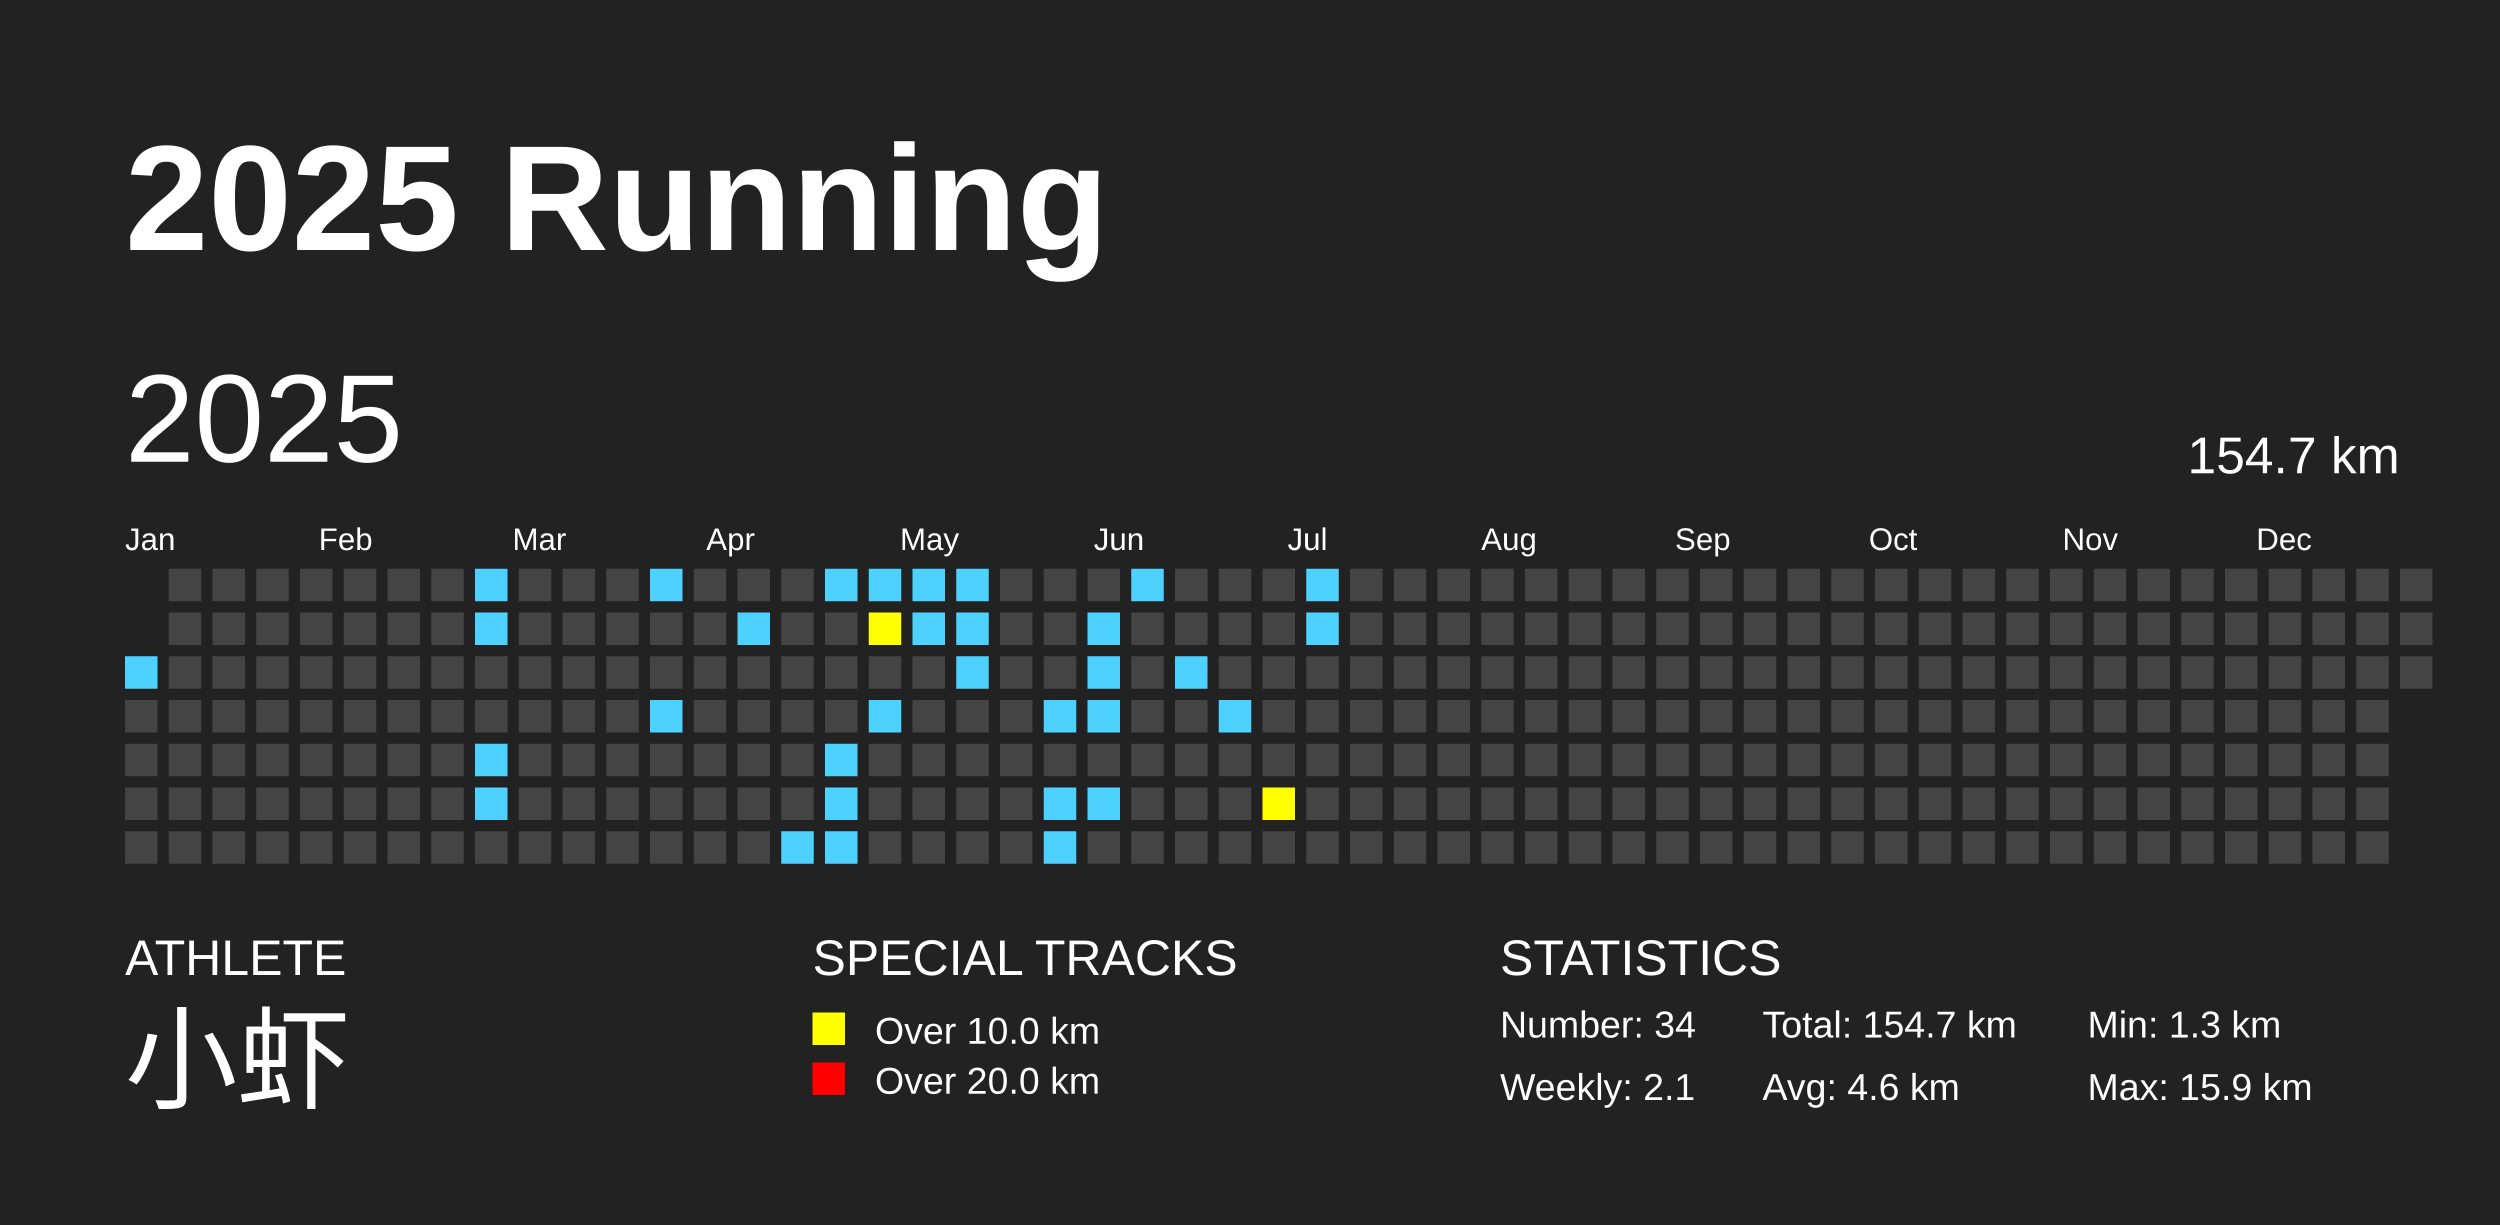
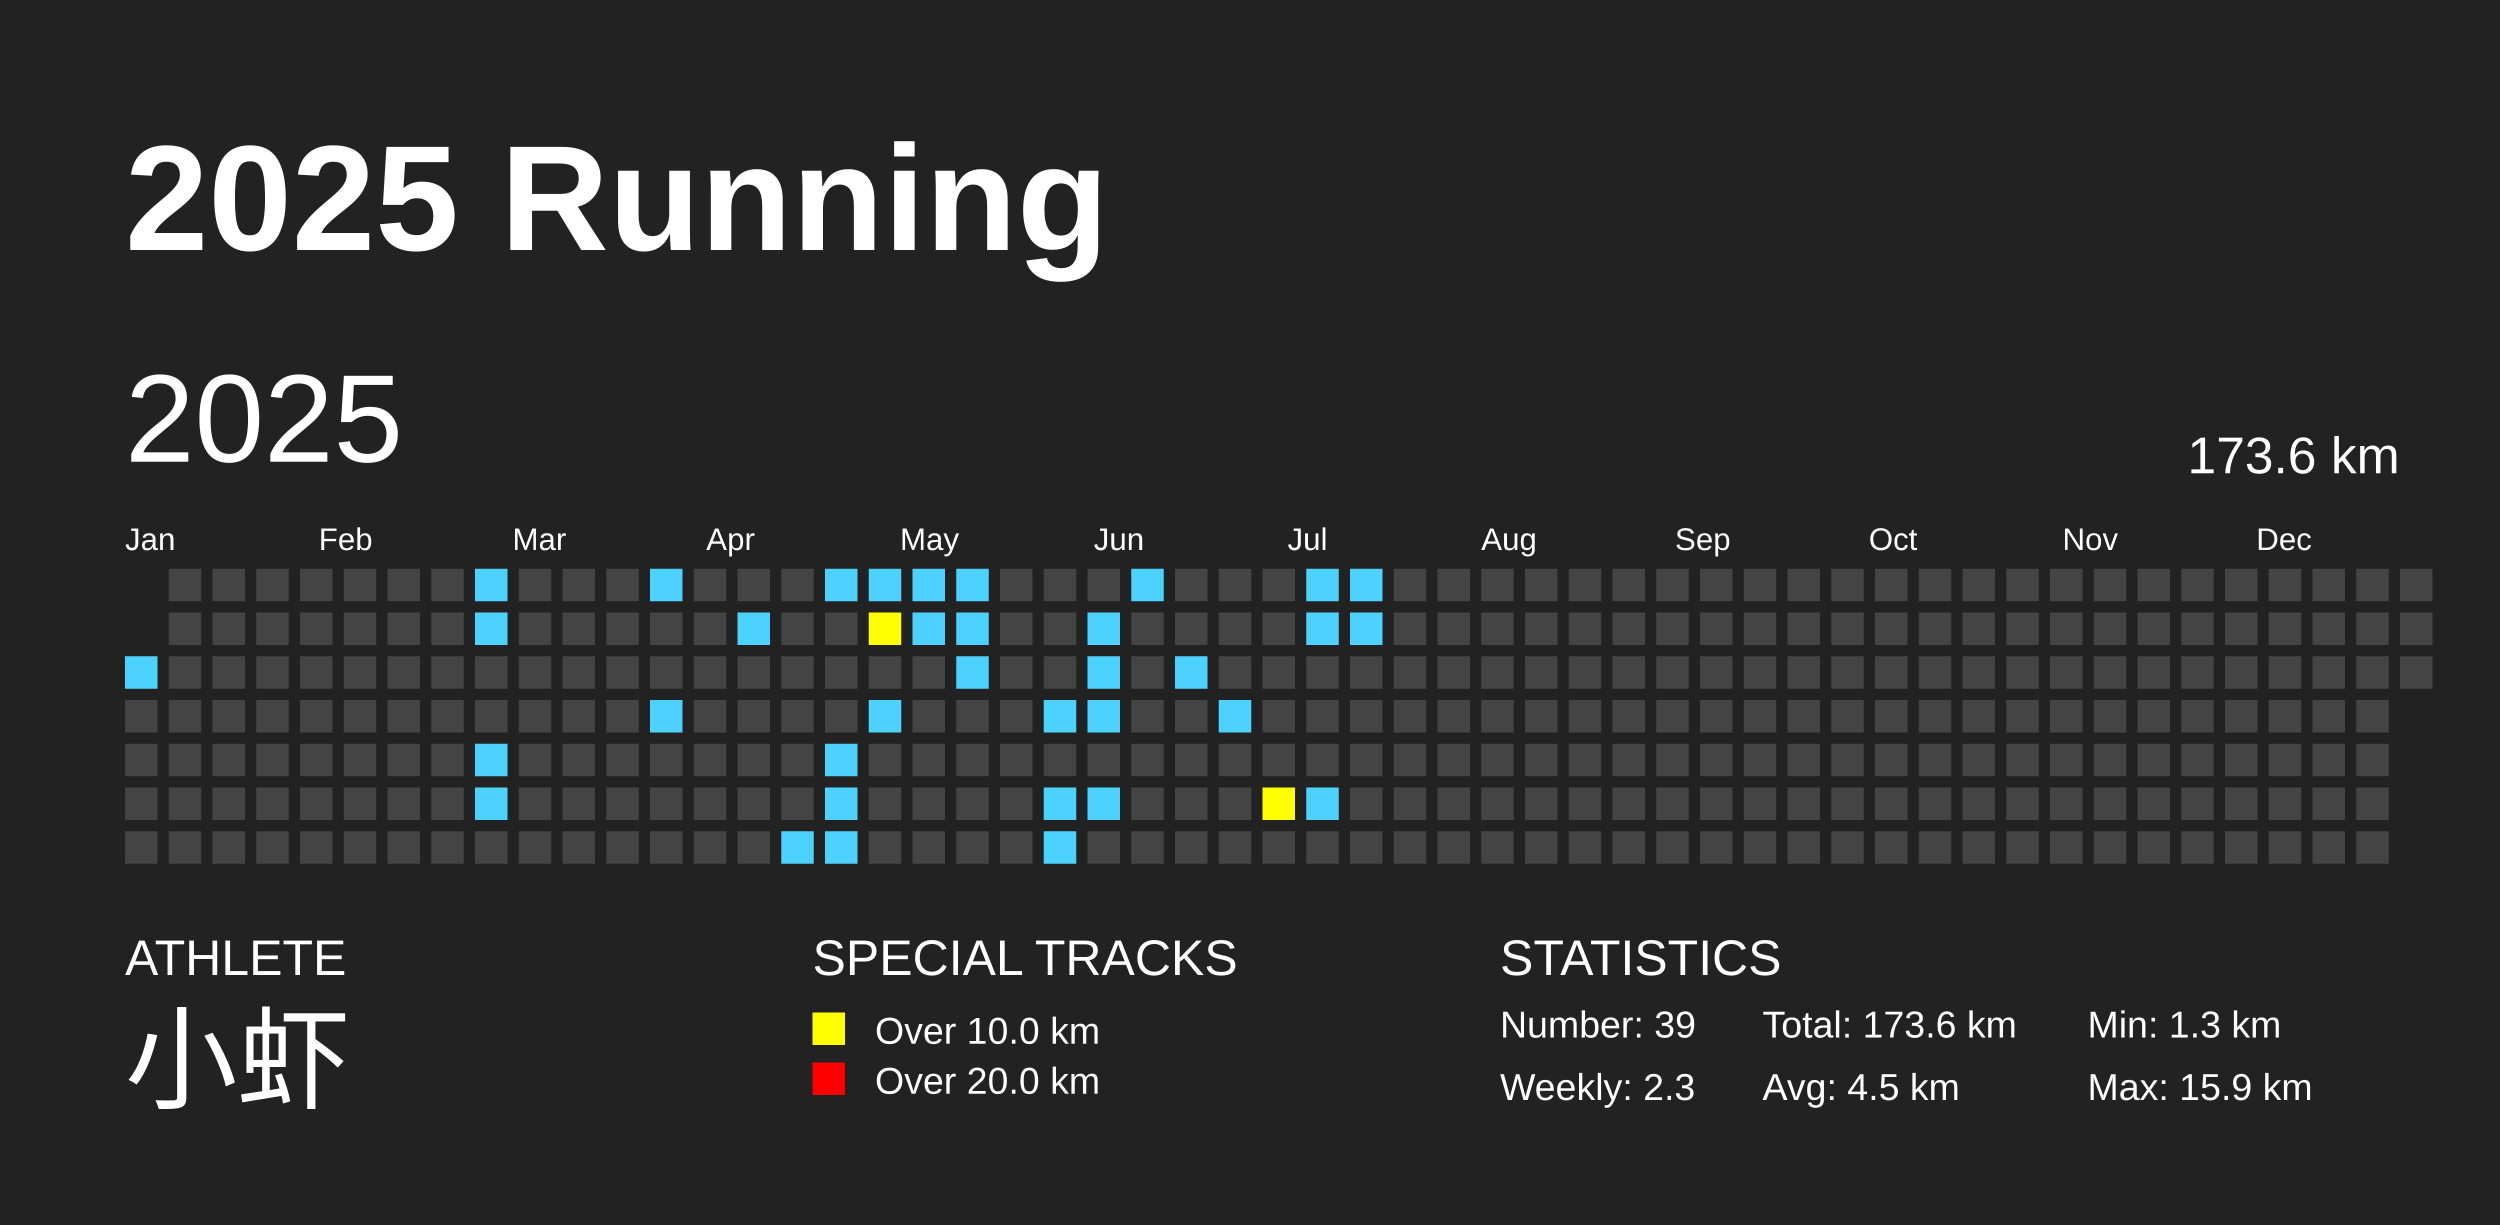
<svg xmlns="http://www.w3.org/2000/svg" baseProfile="full" height="98mm" version="1.1" viewBox="0,0,200,98" width="200mm">
  <defs />
  <rect fill="#222222" height="98" width="200" x="0" y="0" />
  <text fill="#FFFFFF" style="font-size:12px; font-family:Arial; font-weight:bold;" x="10" y="20">2025 Running</text>
  <text fill="#FFFFFF" style="font-size:4px; font-family:Arial" x="10" y="78">ATHLETE</text>
  <text fill="#FFFFFF" style="font-size:9px; font-family:Arial" x="10" y="88">小虾</text>
  <text fill="#FFFFFF" style="font-size:4px; font-family:Arial" x="65" y="78">SPECIAL TRACKS</text>
  <rect fill="yellow" height="2.6" width="2.6" x="65" y="81" />
  <text fill="#FFFFFF" style="font-size:3px; font-family:Arial" x="70" y="83.5">Over 10.0 km</text>
  <rect fill="red" height="2.6" width="2.6" x="65" y="85" />
  <text fill="#FFFFFF" style="font-size:3px; font-family:Arial" x="70" y="87.5">Over 20.0 km</text>
  <text fill="#FFFFFF" style="font-size:4px; font-family:Arial" x="120" y="78">STATISTICS</text>
-   <text fill="#FFFFFF" style="font-size:3px; font-family:Arial" x="120" y="83">Number: 34</text>
-   <text fill="#FFFFFF" style="font-size:3px; font-family:Arial" x="120" y="88">Weekly: 2.1</text>
-   <text fill="#FFFFFF" style="font-size:3px; font-family:Arial" x="141" y="83">Total: 154.7 km</text>
-   <text fill="#FFFFFF" style="font-size:3px; font-family:Arial" x="141" y="88">Avg: 4.6 km</text>
+   <text fill="#FFFFFF" style="font-size:3px; font-family:Arial" x="120" y="83">Number: 39</text>
+   <text fill="#FFFFFF" style="font-size:3px; font-family:Arial" x="120" y="88">Weekly: 2.3</text>
+   <text fill="#FFFFFF" style="font-size:3px; font-family:Arial" x="141" y="83">Total: 173.6 km</text>
+   <text fill="#FFFFFF" style="font-size:3px; font-family:Arial" x="141" y="88">Avg: 4.5 km</text>
  <text fill="#FFFFFF" style="font-size:3px; font-family:Arial" x="167" y="83">Min: 1.3 km</text>
  <text fill="#FFFFFF" style="font-size:3px; font-family:Arial" x="167" y="88">Max: 15.9 km</text>
  <text dominant-baseline="hanging" fill="#FFFFFF" style="font-size:10.0px; font-family:Arial;" x="10" y="30">2025</text>
-   <text dominant-baseline="hanging" fill="#FFFFFF" style="font-size:4.125px; font-family:Arial;" x="175" y="35">154.7 km</text>
+   <text dominant-baseline="hanging" fill="#FFFFFF" style="font-size:4.125px; font-family:Arial;" x="175" y="35">173.6 km</text>
  <text fill="#FFFFFF" style="font-size:2.5px; font-family:Arial" x="10.0" y="44">Jan</text>
  <text fill="#FFFFFF" style="font-size:2.5px; font-family:Arial" x="25.5" y="44">Feb</text>
  <text fill="#FFFFFF" style="font-size:2.5px; font-family:Arial" x="41.0" y="44">Mar</text>
  <text fill="#FFFFFF" style="font-size:2.5px; font-family:Arial" x="56.5" y="44">Apr</text>
  <text fill="#FFFFFF" style="font-size:2.5px; font-family:Arial" x="72.0" y="44">May</text>
  <text fill="#FFFFFF" style="font-size:2.5px; font-family:Arial" x="87.5" y="44">Jun</text>
  <text fill="#FFFFFF" style="font-size:2.5px; font-family:Arial" x="103.0" y="44">Jul</text>
  <text fill="#FFFFFF" style="font-size:2.5px; font-family:Arial" x="118.5" y="44">Aug</text>
  <text fill="#FFFFFF" style="font-size:2.5px; font-family:Arial" x="134.0" y="44">Sep</text>
  <text fill="#FFFFFF" style="font-size:2.5px; font-family:Arial" x="149.5" y="44">Oct</text>
  <text fill="#FFFFFF" style="font-size:2.5px; font-family:Arial" x="165.0" y="44">Nov</text>
  <text fill="#FFFFFF" style="font-size:2.5px; font-family:Arial" x="180.5" y="44">Dec</text>
  <rect fill="#4DD2FF" height="2.6" width="2.6" x="10.0" y="52.5" />
  <rect fill="#444444" height="2.6" width="2.6" x="10.0" y="56.0" />
  <rect fill="#444444" height="2.6" width="2.6" x="10.0" y="59.5" />
  <rect fill="#444444" height="2.6" width="2.6" x="10.0" y="63.0" />
  <rect fill="#444444" height="2.6" width="2.6" x="10.0" y="66.5" />
  <rect fill="#444444" height="2.6" width="2.6" x="13.5" y="45.5" />
  <rect fill="#444444" height="2.6" width="2.6" x="13.5" y="49.0" />
  <rect fill="#444444" height="2.6" width="2.6" x="13.5" y="52.5" />
  <rect fill="#444444" height="2.6" width="2.6" x="13.5" y="56.0" />
  <rect fill="#444444" height="2.6" width="2.6" x="13.5" y="59.5" />
  <rect fill="#444444" height="2.6" width="2.6" x="13.5" y="63.0" />
  <rect fill="#444444" height="2.6" width="2.6" x="13.5" y="66.5" />
  <rect fill="#444444" height="2.6" width="2.6" x="17.0" y="45.5" />
  <rect fill="#444444" height="2.6" width="2.6" x="17.0" y="49.0" />
  <rect fill="#444444" height="2.6" width="2.6" x="17.0" y="52.5" />
  <rect fill="#444444" height="2.6" width="2.6" x="17.0" y="56.0" />
  <rect fill="#444444" height="2.6" width="2.6" x="17.0" y="59.5" />
  <rect fill="#444444" height="2.6" width="2.6" x="17.0" y="63.0" />
  <rect fill="#444444" height="2.6" width="2.6" x="17.0" y="66.5" />
  <rect fill="#444444" height="2.6" width="2.6" x="20.5" y="45.5" />
  <rect fill="#444444" height="2.6" width="2.6" x="20.5" y="49.0" />
  <rect fill="#444444" height="2.6" width="2.6" x="20.5" y="52.5" />
  <rect fill="#444444" height="2.6" width="2.6" x="20.5" y="56.0" />
  <rect fill="#444444" height="2.6" width="2.6" x="20.5" y="59.5" />
  <rect fill="#444444" height="2.6" width="2.6" x="20.5" y="63.0" />
  <rect fill="#444444" height="2.6" width="2.6" x="20.5" y="66.5" />
  <rect fill="#444444" height="2.6" width="2.6" x="24.0" y="45.5" />
  <rect fill="#444444" height="2.6" width="2.6" x="24.0" y="49.0" />
  <rect fill="#444444" height="2.6" width="2.6" x="24.0" y="52.5" />
  <rect fill="#444444" height="2.6" width="2.6" x="24.0" y="56.0" />
  <rect fill="#444444" height="2.6" width="2.6" x="24.0" y="59.5" />
  <rect fill="#444444" height="2.6" width="2.6" x="24.0" y="63.0" />
  <rect fill="#444444" height="2.6" width="2.6" x="24.0" y="66.5" />
  <rect fill="#444444" height="2.6" width="2.6" x="27.5" y="45.5" />
  <rect fill="#444444" height="2.6" width="2.6" x="27.5" y="49.0" />
  <rect fill="#444444" height="2.6" width="2.6" x="27.5" y="52.5" />
  <rect fill="#444444" height="2.6" width="2.6" x="27.5" y="56.0" />
  <rect fill="#444444" height="2.6" width="2.6" x="27.5" y="59.5" />
  <rect fill="#444444" height="2.6" width="2.6" x="27.5" y="63.0" />
  <rect fill="#444444" height="2.6" width="2.6" x="27.5" y="66.5" />
  <rect fill="#444444" height="2.6" width="2.6" x="31.0" y="45.5" />
  <rect fill="#444444" height="2.6" width="2.6" x="31.0" y="49.0" />
  <rect fill="#444444" height="2.6" width="2.6" x="31.0" y="52.5" />
  <rect fill="#444444" height="2.6" width="2.6" x="31.0" y="56.0" />
  <rect fill="#444444" height="2.6" width="2.6" x="31.0" y="59.5" />
  <rect fill="#444444" height="2.6" width="2.6" x="31.0" y="63.0" />
  <rect fill="#444444" height="2.6" width="2.6" x="31.0" y="66.5" />
  <rect fill="#444444" height="2.6" width="2.6" x="34.5" y="45.5" />
  <rect fill="#444444" height="2.6" width="2.6" x="34.5" y="49.0" />
  <rect fill="#444444" height="2.6" width="2.6" x="34.5" y="52.5" />
  <rect fill="#444444" height="2.6" width="2.6" x="34.5" y="56.0" />
  <rect fill="#444444" height="2.6" width="2.6" x="34.5" y="59.5" />
  <rect fill="#444444" height="2.6" width="2.6" x="34.5" y="63.0" />
  <rect fill="#444444" height="2.6" width="2.6" x="34.5" y="66.5" />
  <rect fill="#4DD2FF" height="2.6" width="2.6" x="38.0" y="45.5" />
  <rect fill="#4DD2FF" height="2.6" width="2.6" x="38.0" y="49.0" />
  <rect fill="#444444" height="2.6" width="2.6" x="38.0" y="52.5" />
  <rect fill="#444444" height="2.6" width="2.6" x="38.0" y="56.0" />
  <rect fill="#4DD2FF" height="2.6" width="2.6" x="38.0" y="59.5" />
  <rect fill="#4DD2FF" height="2.6" width="2.6" x="38.0" y="63.0" />
  <rect fill="#444444" height="2.6" width="2.6" x="38.0" y="66.5" />
  <rect fill="#444444" height="2.6" width="2.6" x="41.5" y="45.5" />
  <rect fill="#444444" height="2.6" width="2.6" x="41.5" y="49.0" />
  <rect fill="#444444" height="2.6" width="2.6" x="41.5" y="52.5" />
  <rect fill="#444444" height="2.6" width="2.6" x="41.5" y="56.0" />
  <rect fill="#444444" height="2.6" width="2.6" x="41.5" y="59.5" />
  <rect fill="#444444" height="2.6" width="2.6" x="41.5" y="63.0" />
  <rect fill="#444444" height="2.6" width="2.6" x="41.5" y="66.5" />
  <rect fill="#444444" height="2.6" width="2.6" x="45.0" y="45.5" />
  <rect fill="#444444" height="2.6" width="2.6" x="45.0" y="49.0" />
  <rect fill="#444444" height="2.6" width="2.6" x="45.0" y="52.5" />
  <rect fill="#444444" height="2.6" width="2.6" x="45.0" y="56.0" />
  <rect fill="#444444" height="2.6" width="2.6" x="45.0" y="59.5" />
  <rect fill="#444444" height="2.6" width="2.6" x="45.0" y="63.0" />
  <rect fill="#444444" height="2.6" width="2.6" x="45.0" y="66.5" />
  <rect fill="#444444" height="2.6" width="2.6" x="48.5" y="45.5" />
  <rect fill="#444444" height="2.6" width="2.6" x="48.5" y="49.0" />
  <rect fill="#444444" height="2.6" width="2.6" x="48.5" y="52.5" />
  <rect fill="#444444" height="2.6" width="2.6" x="48.5" y="56.0" />
  <rect fill="#444444" height="2.6" width="2.6" x="48.5" y="59.5" />
  <rect fill="#444444" height="2.6" width="2.6" x="48.5" y="63.0" />
  <rect fill="#444444" height="2.6" width="2.6" x="48.5" y="66.5" />
  <rect fill="#4DD2FF" height="2.6" width="2.6" x="52.0" y="45.5" />
  <rect fill="#444444" height="2.6" width="2.6" x="52.0" y="49.0" />
  <rect fill="#444444" height="2.6" width="2.6" x="52.0" y="52.5" />
  <rect fill="#4DD2FF" height="2.6" width="2.6" x="52.0" y="56.0" />
  <rect fill="#444444" height="2.6" width="2.6" x="52.0" y="59.5" />
  <rect fill="#444444" height="2.6" width="2.6" x="52.0" y="63.0" />
  <rect fill="#444444" height="2.6" width="2.6" x="52.0" y="66.5" />
  <rect fill="#444444" height="2.6" width="2.6" x="55.5" y="45.5" />
  <rect fill="#444444" height="2.6" width="2.6" x="55.5" y="49.0" />
  <rect fill="#444444" height="2.6" width="2.6" x="55.5" y="52.5" />
  <rect fill="#444444" height="2.6" width="2.6" x="55.5" y="56.0" />
  <rect fill="#444444" height="2.6" width="2.6" x="55.5" y="59.5" />
  <rect fill="#444444" height="2.6" width="2.6" x="55.5" y="63.0" />
  <rect fill="#444444" height="2.6" width="2.6" x="55.5" y="66.5" />
  <rect fill="#444444" height="2.6" width="2.6" x="59.0" y="45.5" />
  <rect fill="#4DD2FF" height="2.6" width="2.6" x="59.0" y="49.0" />
  <rect fill="#444444" height="2.6" width="2.6" x="59.0" y="52.5" />
  <rect fill="#444444" height="2.6" width="2.6" x="59.0" y="56.0" />
  <rect fill="#444444" height="2.6" width="2.6" x="59.0" y="59.5" />
  <rect fill="#444444" height="2.6" width="2.6" x="59.0" y="63.0" />
  <rect fill="#444444" height="2.6" width="2.6" x="59.0" y="66.5" />
  <rect fill="#444444" height="2.6" width="2.6" x="62.5" y="45.5" />
  <rect fill="#444444" height="2.6" width="2.6" x="62.5" y="49.0" />
  <rect fill="#444444" height="2.6" width="2.6" x="62.5" y="52.5" />
  <rect fill="#444444" height="2.6" width="2.6" x="62.5" y="56.0" />
  <rect fill="#444444" height="2.6" width="2.6" x="62.5" y="59.5" />
  <rect fill="#444444" height="2.6" width="2.6" x="62.5" y="63.0" />
  <rect fill="#4DD2FF" height="2.6" width="2.6" x="62.5" y="66.5" />
  <rect fill="#4DD2FF" height="2.6" width="2.6" x="66.0" y="45.5" />
  <rect fill="#444444" height="2.6" width="2.6" x="66.0" y="49.0" />
  <rect fill="#444444" height="2.6" width="2.6" x="66.0" y="52.5" />
  <rect fill="#444444" height="2.6" width="2.6" x="66.0" y="56.0" />
  <rect fill="#4DD2FF" height="2.6" width="2.6" x="66.0" y="59.5" />
  <rect fill="#4DD2FF" height="2.6" width="2.6" x="66.0" y="63.0" />
  <rect fill="#4DD2FF" height="2.6" width="2.6" x="66.0" y="66.5" />
  <rect fill="#4DD2FF" height="2.6" width="2.6" x="69.5" y="45.5" />
  <rect fill="yellow" height="2.6" width="2.6" x="69.5" y="49.0" />
  <rect fill="#444444" height="2.6" width="2.6" x="69.5" y="52.5" />
  <rect fill="#4DD2FF" height="2.6" width="2.6" x="69.5" y="56.0" />
  <rect fill="#444444" height="2.6" width="2.6" x="69.5" y="59.5" />
  <rect fill="#444444" height="2.6" width="2.6" x="69.5" y="63.0" />
  <rect fill="#444444" height="2.6" width="2.6" x="69.5" y="66.5" />
  <rect fill="#4DD2FF" height="2.6" width="2.6" x="73.0" y="45.5" />
  <rect fill="#4DD2FF" height="2.6" width="2.6" x="73.0" y="49.0" />
  <rect fill="#444444" height="2.6" width="2.6" x="73.0" y="52.5" />
  <rect fill="#444444" height="2.6" width="2.6" x="73.0" y="56.0" />
  <rect fill="#444444" height="2.6" width="2.6" x="73.0" y="59.5" />
  <rect fill="#444444" height="2.6" width="2.6" x="73.0" y="63.0" />
  <rect fill="#444444" height="2.6" width="2.6" x="73.0" y="66.5" />
  <rect fill="#4DD2FF" height="2.6" width="2.6" x="76.5" y="45.5" />
  <rect fill="#4DD2FF" height="2.6" width="2.6" x="76.5" y="49.0" />
  <rect fill="#4DD2FF" height="2.6" width="2.6" x="76.5" y="52.5" />
  <rect fill="#444444" height="2.6" width="2.6" x="76.5" y="56.0" />
  <rect fill="#444444" height="2.6" width="2.6" x="76.5" y="59.5" />
  <rect fill="#444444" height="2.6" width="2.6" x="76.5" y="63.0" />
  <rect fill="#444444" height="2.6" width="2.6" x="76.5" y="66.5" />
  <rect fill="#444444" height="2.6" width="2.6" x="80.0" y="45.5" />
  <rect fill="#444444" height="2.6" width="2.6" x="80.0" y="49.0" />
  <rect fill="#444444" height="2.6" width="2.6" x="80.0" y="52.5" />
  <rect fill="#444444" height="2.6" width="2.6" x="80.0" y="56.0" />
  <rect fill="#444444" height="2.6" width="2.6" x="80.0" y="59.5" />
  <rect fill="#444444" height="2.6" width="2.6" x="80.0" y="63.0" />
  <rect fill="#444444" height="2.6" width="2.6" x="80.0" y="66.5" />
  <rect fill="#444444" height="2.6" width="2.6" x="83.5" y="45.5" />
  <rect fill="#444444" height="2.6" width="2.6" x="83.5" y="49.0" />
  <rect fill="#444444" height="2.6" width="2.6" x="83.5" y="52.5" />
  <rect fill="#4DD2FF" height="2.6" width="2.6" x="83.5" y="56.0" />
  <rect fill="#444444" height="2.6" width="2.6" x="83.5" y="59.5" />
  <rect fill="#4DD2FF" height="2.6" width="2.6" x="83.5" y="63.0" />
  <rect fill="#4DD2FF" height="2.6" width="2.6" x="83.5" y="66.5" />
  <rect fill="#444444" height="2.6" width="2.6" x="87.0" y="45.5" />
  <rect fill="#4DD2FF" height="2.6" width="2.6" x="87.0" y="49.0" />
  <rect fill="#4DD2FF" height="2.6" width="2.6" x="87.0" y="52.5" />
  <rect fill="#4DD2FF" height="2.6" width="2.6" x="87.0" y="56.0" />
  <rect fill="#444444" height="2.6" width="2.6" x="87.0" y="59.5" />
  <rect fill="#4DD2FF" height="2.6" width="2.6" x="87.0" y="63.0" />
  <rect fill="#444444" height="2.6" width="2.6" x="87.0" y="66.5" />
  <rect fill="#4DD2FF" height="2.6" width="2.6" x="90.5" y="45.5" />
  <rect fill="#444444" height="2.6" width="2.6" x="90.5" y="49.0" />
  <rect fill="#444444" height="2.6" width="2.6" x="90.5" y="52.5" />
  <rect fill="#444444" height="2.6" width="2.6" x="90.5" y="56.0" />
  <rect fill="#444444" height="2.6" width="2.6" x="90.5" y="59.5" />
  <rect fill="#444444" height="2.6" width="2.6" x="90.5" y="63.0" />
  <rect fill="#444444" height="2.6" width="2.6" x="90.5" y="66.5" />
  <rect fill="#444444" height="2.6" width="2.6" x="94.0" y="45.5" />
  <rect fill="#444444" height="2.6" width="2.6" x="94.0" y="49.0" />
  <rect fill="#4DD2FF" height="2.6" width="2.6" x="94.0" y="52.5" />
  <rect fill="#444444" height="2.6" width="2.6" x="94.0" y="56.0" />
  <rect fill="#444444" height="2.6" width="2.6" x="94.0" y="59.5" />
  <rect fill="#444444" height="2.6" width="2.6" x="94.0" y="63.0" />
  <rect fill="#444444" height="2.6" width="2.6" x="94.0" y="66.5" />
  <rect fill="#444444" height="2.6" width="2.6" x="97.5" y="45.5" />
  <rect fill="#444444" height="2.6" width="2.6" x="97.5" y="49.0" />
  <rect fill="#444444" height="2.6" width="2.6" x="97.5" y="52.5" />
  <rect fill="#4DD2FF" height="2.6" width="2.6" x="97.5" y="56.0" />
  <rect fill="#444444" height="2.6" width="2.6" x="97.5" y="59.5" />
  <rect fill="#444444" height="2.6" width="2.6" x="97.5" y="63.0" />
  <rect fill="#444444" height="2.6" width="2.6" x="97.5" y="66.5" />
  <rect fill="#444444" height="2.6" width="2.6" x="101.0" y="45.5" />
  <rect fill="#444444" height="2.6" width="2.6" x="101.0" y="49.0" />
  <rect fill="#444444" height="2.6" width="2.6" x="101.0" y="52.5" />
  <rect fill="#444444" height="2.6" width="2.6" x="101.0" y="56.0" />
  <rect fill="#444444" height="2.6" width="2.6" x="101.0" y="59.5" />
  <rect fill="yellow" height="2.6" width="2.6" x="101.0" y="63.0" />
  <rect fill="#444444" height="2.6" width="2.6" x="101.0" y="66.5" />
  <rect fill="#4DD2FF" height="2.6" width="2.6" x="104.5" y="45.5" />
  <rect fill="#4DD2FF" height="2.6" width="2.6" x="104.5" y="49.0" />
  <rect fill="#444444" height="2.6" width="2.6" x="104.5" y="52.5" />
  <rect fill="#444444" height="2.6" width="2.6" x="104.5" y="56.0" />
  <rect fill="#444444" height="2.6" width="2.6" x="104.5" y="59.5" />
-   <rect fill="#444444" height="2.6" width="2.6" x="104.5" y="63.0" />
+   <rect fill="#4DD2FF" height="2.6" width="2.6" x="104.5" y="63.0" />
  <rect fill="#444444" height="2.6" width="2.6" x="104.5" y="66.5" />
-   <rect fill="#444444" height="2.6" width="2.6" x="108.0" y="45.5" />
-   <rect fill="#444444" height="2.6" width="2.6" x="108.0" y="49.0" />
+   <rect fill="#4DD2FF" height="2.6" width="2.6" x="108.0" y="45.5" />
+   <rect fill="#4DD2FF" height="2.6" width="2.6" x="108.0" y="49.0" />
  <rect fill="#444444" height="2.6" width="2.6" x="108.0" y="52.5" />
  <rect fill="#444444" height="2.6" width="2.6" x="108.0" y="56.0" />
  <rect fill="#444444" height="2.6" width="2.6" x="108.0" y="59.5" />
  <rect fill="#444444" height="2.6" width="2.6" x="108.0" y="63.0" />
  <rect fill="#444444" height="2.6" width="2.6" x="108.0" y="66.5" />
  <rect fill="#444444" height="2.6" width="2.6" x="111.5" y="45.5" />
  <rect fill="#444444" height="2.6" width="2.6" x="111.5" y="49.0" />
  <rect fill="#444444" height="2.6" width="2.6" x="111.5" y="52.5" />
  <rect fill="#444444" height="2.6" width="2.6" x="111.5" y="56.0" />
  <rect fill="#444444" height="2.6" width="2.6" x="111.5" y="59.5" />
  <rect fill="#444444" height="2.6" width="2.6" x="111.5" y="63.0" />
  <rect fill="#444444" height="2.6" width="2.6" x="111.5" y="66.5" />
  <rect fill="#444444" height="2.6" width="2.6" x="115.0" y="45.5" />
  <rect fill="#444444" height="2.6" width="2.6" x="115.0" y="49.0" />
  <rect fill="#444444" height="2.6" width="2.6" x="115.0" y="52.5" />
  <rect fill="#444444" height="2.6" width="2.6" x="115.0" y="56.0" />
  <rect fill="#444444" height="2.6" width="2.6" x="115.0" y="59.5" />
  <rect fill="#444444" height="2.6" width="2.6" x="115.0" y="63.0" />
  <rect fill="#444444" height="2.6" width="2.6" x="115.0" y="66.5" />
  <rect fill="#444444" height="2.6" width="2.6" x="118.5" y="45.5" />
  <rect fill="#444444" height="2.6" width="2.6" x="118.5" y="49.0" />
  <rect fill="#444444" height="2.6" width="2.6" x="118.5" y="52.5" />
  <rect fill="#444444" height="2.6" width="2.6" x="118.5" y="56.0" />
  <rect fill="#444444" height="2.6" width="2.6" x="118.5" y="59.5" />
  <rect fill="#444444" height="2.6" width="2.6" x="118.5" y="63.0" />
  <rect fill="#444444" height="2.6" width="2.6" x="118.5" y="66.5" />
  <rect fill="#444444" height="2.6" width="2.6" x="122.0" y="45.5" />
  <rect fill="#444444" height="2.6" width="2.6" x="122.0" y="49.0" />
  <rect fill="#444444" height="2.6" width="2.6" x="122.0" y="52.5" />
  <rect fill="#444444" height="2.6" width="2.6" x="122.0" y="56.0" />
  <rect fill="#444444" height="2.6" width="2.6" x="122.0" y="59.5" />
  <rect fill="#444444" height="2.6" width="2.6" x="122.0" y="63.0" />
  <rect fill="#444444" height="2.6" width="2.6" x="122.0" y="66.5" />
  <rect fill="#444444" height="2.6" width="2.6" x="125.5" y="45.5" />
  <rect fill="#444444" height="2.6" width="2.6" x="125.5" y="49.0" />
  <rect fill="#444444" height="2.6" width="2.6" x="125.5" y="52.5" />
  <rect fill="#444444" height="2.6" width="2.6" x="125.5" y="56.0" />
  <rect fill="#444444" height="2.6" width="2.6" x="125.5" y="59.5" />
  <rect fill="#444444" height="2.6" width="2.6" x="125.5" y="63.0" />
  <rect fill="#444444" height="2.6" width="2.6" x="125.5" y="66.5" />
  <rect fill="#444444" height="2.6" width="2.6" x="129.0" y="45.5" />
  <rect fill="#444444" height="2.6" width="2.6" x="129.0" y="49.0" />
  <rect fill="#444444" height="2.6" width="2.6" x="129.0" y="52.5" />
  <rect fill="#444444" height="2.6" width="2.6" x="129.0" y="56.0" />
  <rect fill="#444444" height="2.6" width="2.6" x="129.0" y="59.5" />
  <rect fill="#444444" height="2.6" width="2.6" x="129.0" y="63.0" />
  <rect fill="#444444" height="2.6" width="2.6" x="129.0" y="66.5" />
  <rect fill="#444444" height="2.6" width="2.6" x="132.5" y="45.5" />
  <rect fill="#444444" height="2.6" width="2.6" x="132.5" y="49.0" />
  <rect fill="#444444" height="2.6" width="2.6" x="132.5" y="52.5" />
  <rect fill="#444444" height="2.6" width="2.6" x="132.5" y="56.0" />
  <rect fill="#444444" height="2.6" width="2.6" x="132.5" y="59.5" />
  <rect fill="#444444" height="2.6" width="2.6" x="132.5" y="63.0" />
  <rect fill="#444444" height="2.6" width="2.6" x="132.5" y="66.5" />
  <rect fill="#444444" height="2.6" width="2.6" x="136.0" y="45.5" />
  <rect fill="#444444" height="2.6" width="2.6" x="136.0" y="49.0" />
  <rect fill="#444444" height="2.6" width="2.6" x="136.0" y="52.5" />
  <rect fill="#444444" height="2.6" width="2.6" x="136.0" y="56.0" />
  <rect fill="#444444" height="2.6" width="2.6" x="136.0" y="59.5" />
  <rect fill="#444444" height="2.6" width="2.6" x="136.0" y="63.0" />
  <rect fill="#444444" height="2.6" width="2.6" x="136.0" y="66.5" />
  <rect fill="#444444" height="2.6" width="2.6" x="139.5" y="45.5" />
  <rect fill="#444444" height="2.6" width="2.6" x="139.5" y="49.0" />
  <rect fill="#444444" height="2.6" width="2.6" x="139.5" y="52.5" />
  <rect fill="#444444" height="2.6" width="2.6" x="139.5" y="56.0" />
  <rect fill="#444444" height="2.6" width="2.6" x="139.5" y="59.5" />
  <rect fill="#444444" height="2.6" width="2.6" x="139.5" y="63.0" />
  <rect fill="#444444" height="2.6" width="2.6" x="139.5" y="66.5" />
  <rect fill="#444444" height="2.6" width="2.6" x="143.0" y="45.5" />
  <rect fill="#444444" height="2.6" width="2.6" x="143.0" y="49.0" />
  <rect fill="#444444" height="2.6" width="2.6" x="143.0" y="52.5" />
  <rect fill="#444444" height="2.6" width="2.6" x="143.0" y="56.0" />
  <rect fill="#444444" height="2.6" width="2.6" x="143.0" y="59.5" />
  <rect fill="#444444" height="2.6" width="2.6" x="143.0" y="63.0" />
  <rect fill="#444444" height="2.6" width="2.6" x="143.0" y="66.5" />
  <rect fill="#444444" height="2.6" width="2.6" x="146.5" y="45.5" />
  <rect fill="#444444" height="2.6" width="2.6" x="146.5" y="49.0" />
  <rect fill="#444444" height="2.6" width="2.6" x="146.5" y="52.5" />
  <rect fill="#444444" height="2.6" width="2.6" x="146.5" y="56.0" />
  <rect fill="#444444" height="2.6" width="2.6" x="146.5" y="59.5" />
  <rect fill="#444444" height="2.6" width="2.6" x="146.5" y="63.0" />
  <rect fill="#444444" height="2.6" width="2.6" x="146.5" y="66.5" />
  <rect fill="#444444" height="2.6" width="2.6" x="150.0" y="45.5" />
  <rect fill="#444444" height="2.6" width="2.6" x="150.0" y="49.0" />
  <rect fill="#444444" height="2.6" width="2.6" x="150.0" y="52.5" />
  <rect fill="#444444" height="2.6" width="2.6" x="150.0" y="56.0" />
  <rect fill="#444444" height="2.6" width="2.6" x="150.0" y="59.5" />
  <rect fill="#444444" height="2.6" width="2.6" x="150.0" y="63.0" />
  <rect fill="#444444" height="2.6" width="2.6" x="150.0" y="66.5" />
  <rect fill="#444444" height="2.6" width="2.6" x="153.5" y="45.5" />
  <rect fill="#444444" height="2.6" width="2.6" x="153.5" y="49.0" />
  <rect fill="#444444" height="2.6" width="2.6" x="153.5" y="52.5" />
  <rect fill="#444444" height="2.6" width="2.6" x="153.5" y="56.0" />
  <rect fill="#444444" height="2.6" width="2.6" x="153.5" y="59.5" />
  <rect fill="#444444" height="2.6" width="2.6" x="153.5" y="63.0" />
  <rect fill="#444444" height="2.6" width="2.6" x="153.5" y="66.5" />
  <rect fill="#444444" height="2.6" width="2.6" x="157.0" y="45.5" />
  <rect fill="#444444" height="2.6" width="2.6" x="157.0" y="49.0" />
  <rect fill="#444444" height="2.6" width="2.6" x="157.0" y="52.5" />
  <rect fill="#444444" height="2.6" width="2.6" x="157.0" y="56.0" />
  <rect fill="#444444" height="2.6" width="2.6" x="157.0" y="59.5" />
  <rect fill="#444444" height="2.6" width="2.6" x="157.0" y="63.0" />
  <rect fill="#444444" height="2.6" width="2.6" x="157.0" y="66.5" />
  <rect fill="#444444" height="2.6" width="2.6" x="160.5" y="45.5" />
  <rect fill="#444444" height="2.6" width="2.6" x="160.5" y="49.0" />
  <rect fill="#444444" height="2.6" width="2.6" x="160.5" y="52.5" />
  <rect fill="#444444" height="2.6" width="2.6" x="160.5" y="56.0" />
  <rect fill="#444444" height="2.6" width="2.6" x="160.5" y="59.5" />
  <rect fill="#444444" height="2.6" width="2.6" x="160.5" y="63.0" />
  <rect fill="#444444" height="2.6" width="2.6" x="160.5" y="66.5" />
  <rect fill="#444444" height="2.6" width="2.6" x="164.0" y="45.5" />
  <rect fill="#444444" height="2.6" width="2.6" x="164.0" y="49.0" />
  <rect fill="#444444" height="2.6" width="2.6" x="164.0" y="52.5" />
  <rect fill="#444444" height="2.6" width="2.6" x="164.0" y="56.0" />
  <rect fill="#444444" height="2.6" width="2.6" x="164.0" y="59.5" />
  <rect fill="#444444" height="2.6" width="2.6" x="164.0" y="63.0" />
  <rect fill="#444444" height="2.6" width="2.6" x="164.0" y="66.5" />
  <rect fill="#444444" height="2.6" width="2.6" x="167.5" y="45.5" />
  <rect fill="#444444" height="2.6" width="2.6" x="167.5" y="49.0" />
  <rect fill="#444444" height="2.6" width="2.6" x="167.5" y="52.5" />
  <rect fill="#444444" height="2.6" width="2.6" x="167.5" y="56.0" />
  <rect fill="#444444" height="2.6" width="2.6" x="167.5" y="59.5" />
  <rect fill="#444444" height="2.6" width="2.6" x="167.5" y="63.0" />
  <rect fill="#444444" height="2.6" width="2.6" x="167.5" y="66.5" />
  <rect fill="#444444" height="2.6" width="2.6" x="171.0" y="45.5" />
  <rect fill="#444444" height="2.6" width="2.6" x="171.0" y="49.0" />
  <rect fill="#444444" height="2.6" width="2.6" x="171.0" y="52.5" />
  <rect fill="#444444" height="2.6" width="2.6" x="171.0" y="56.0" />
  <rect fill="#444444" height="2.6" width="2.6" x="171.0" y="59.5" />
  <rect fill="#444444" height="2.6" width="2.6" x="171.0" y="63.0" />
  <rect fill="#444444" height="2.6" width="2.6" x="171.0" y="66.5" />
  <rect fill="#444444" height="2.6" width="2.6" x="174.5" y="45.5" />
  <rect fill="#444444" height="2.6" width="2.6" x="174.5" y="49.0" />
  <rect fill="#444444" height="2.6" width="2.6" x="174.5" y="52.5" />
  <rect fill="#444444" height="2.6" width="2.6" x="174.5" y="56.0" />
  <rect fill="#444444" height="2.6" width="2.6" x="174.5" y="59.5" />
  <rect fill="#444444" height="2.6" width="2.6" x="174.5" y="63.0" />
  <rect fill="#444444" height="2.6" width="2.6" x="174.5" y="66.5" />
  <rect fill="#444444" height="2.6" width="2.6" x="178.0" y="45.5" />
  <rect fill="#444444" height="2.6" width="2.6" x="178.0" y="49.0" />
  <rect fill="#444444" height="2.6" width="2.6" x="178.0" y="52.5" />
  <rect fill="#444444" height="2.6" width="2.6" x="178.0" y="56.0" />
  <rect fill="#444444" height="2.6" width="2.6" x="178.0" y="59.5" />
  <rect fill="#444444" height="2.6" width="2.6" x="178.0" y="63.0" />
  <rect fill="#444444" height="2.6" width="2.6" x="178.0" y="66.5" />
  <rect fill="#444444" height="2.6" width="2.6" x="181.5" y="45.5" />
  <rect fill="#444444" height="2.6" width="2.6" x="181.5" y="49.0" />
  <rect fill="#444444" height="2.6" width="2.6" x="181.5" y="52.5" />
  <rect fill="#444444" height="2.6" width="2.6" x="181.5" y="56.0" />
  <rect fill="#444444" height="2.6" width="2.6" x="181.5" y="59.5" />
  <rect fill="#444444" height="2.6" width="2.6" x="181.5" y="63.0" />
  <rect fill="#444444" height="2.6" width="2.6" x="181.5" y="66.5" />
  <rect fill="#444444" height="2.6" width="2.6" x="185.0" y="45.5" />
  <rect fill="#444444" height="2.6" width="2.6" x="185.0" y="49.0" />
  <rect fill="#444444" height="2.6" width="2.6" x="185.0" y="52.5" />
  <rect fill="#444444" height="2.6" width="2.6" x="185.0" y="56.0" />
  <rect fill="#444444" height="2.6" width="2.6" x="185.0" y="59.5" />
  <rect fill="#444444" height="2.6" width="2.6" x="185.0" y="63.0" />
  <rect fill="#444444" height="2.6" width="2.6" x="185.0" y="66.5" />
  <rect fill="#444444" height="2.6" width="2.6" x="188.5" y="45.5" />
  <rect fill="#444444" height="2.6" width="2.6" x="188.5" y="49.0" />
  <rect fill="#444444" height="2.6" width="2.6" x="188.5" y="52.5" />
  <rect fill="#444444" height="2.6" width="2.6" x="188.5" y="56.0" />
  <rect fill="#444444" height="2.6" width="2.6" x="188.5" y="59.5" />
  <rect fill="#444444" height="2.6" width="2.6" x="188.5" y="63.0" />
  <rect fill="#444444" height="2.6" width="2.6" x="188.5" y="66.5" />
  <rect fill="#444444" height="2.6" width="2.6" x="192.0" y="45.5" />
  <rect fill="#444444" height="2.6" width="2.6" x="192.0" y="49.0" />
  <rect fill="#444444" height="2.6" width="2.6" x="192.0" y="52.5" />
</svg>
